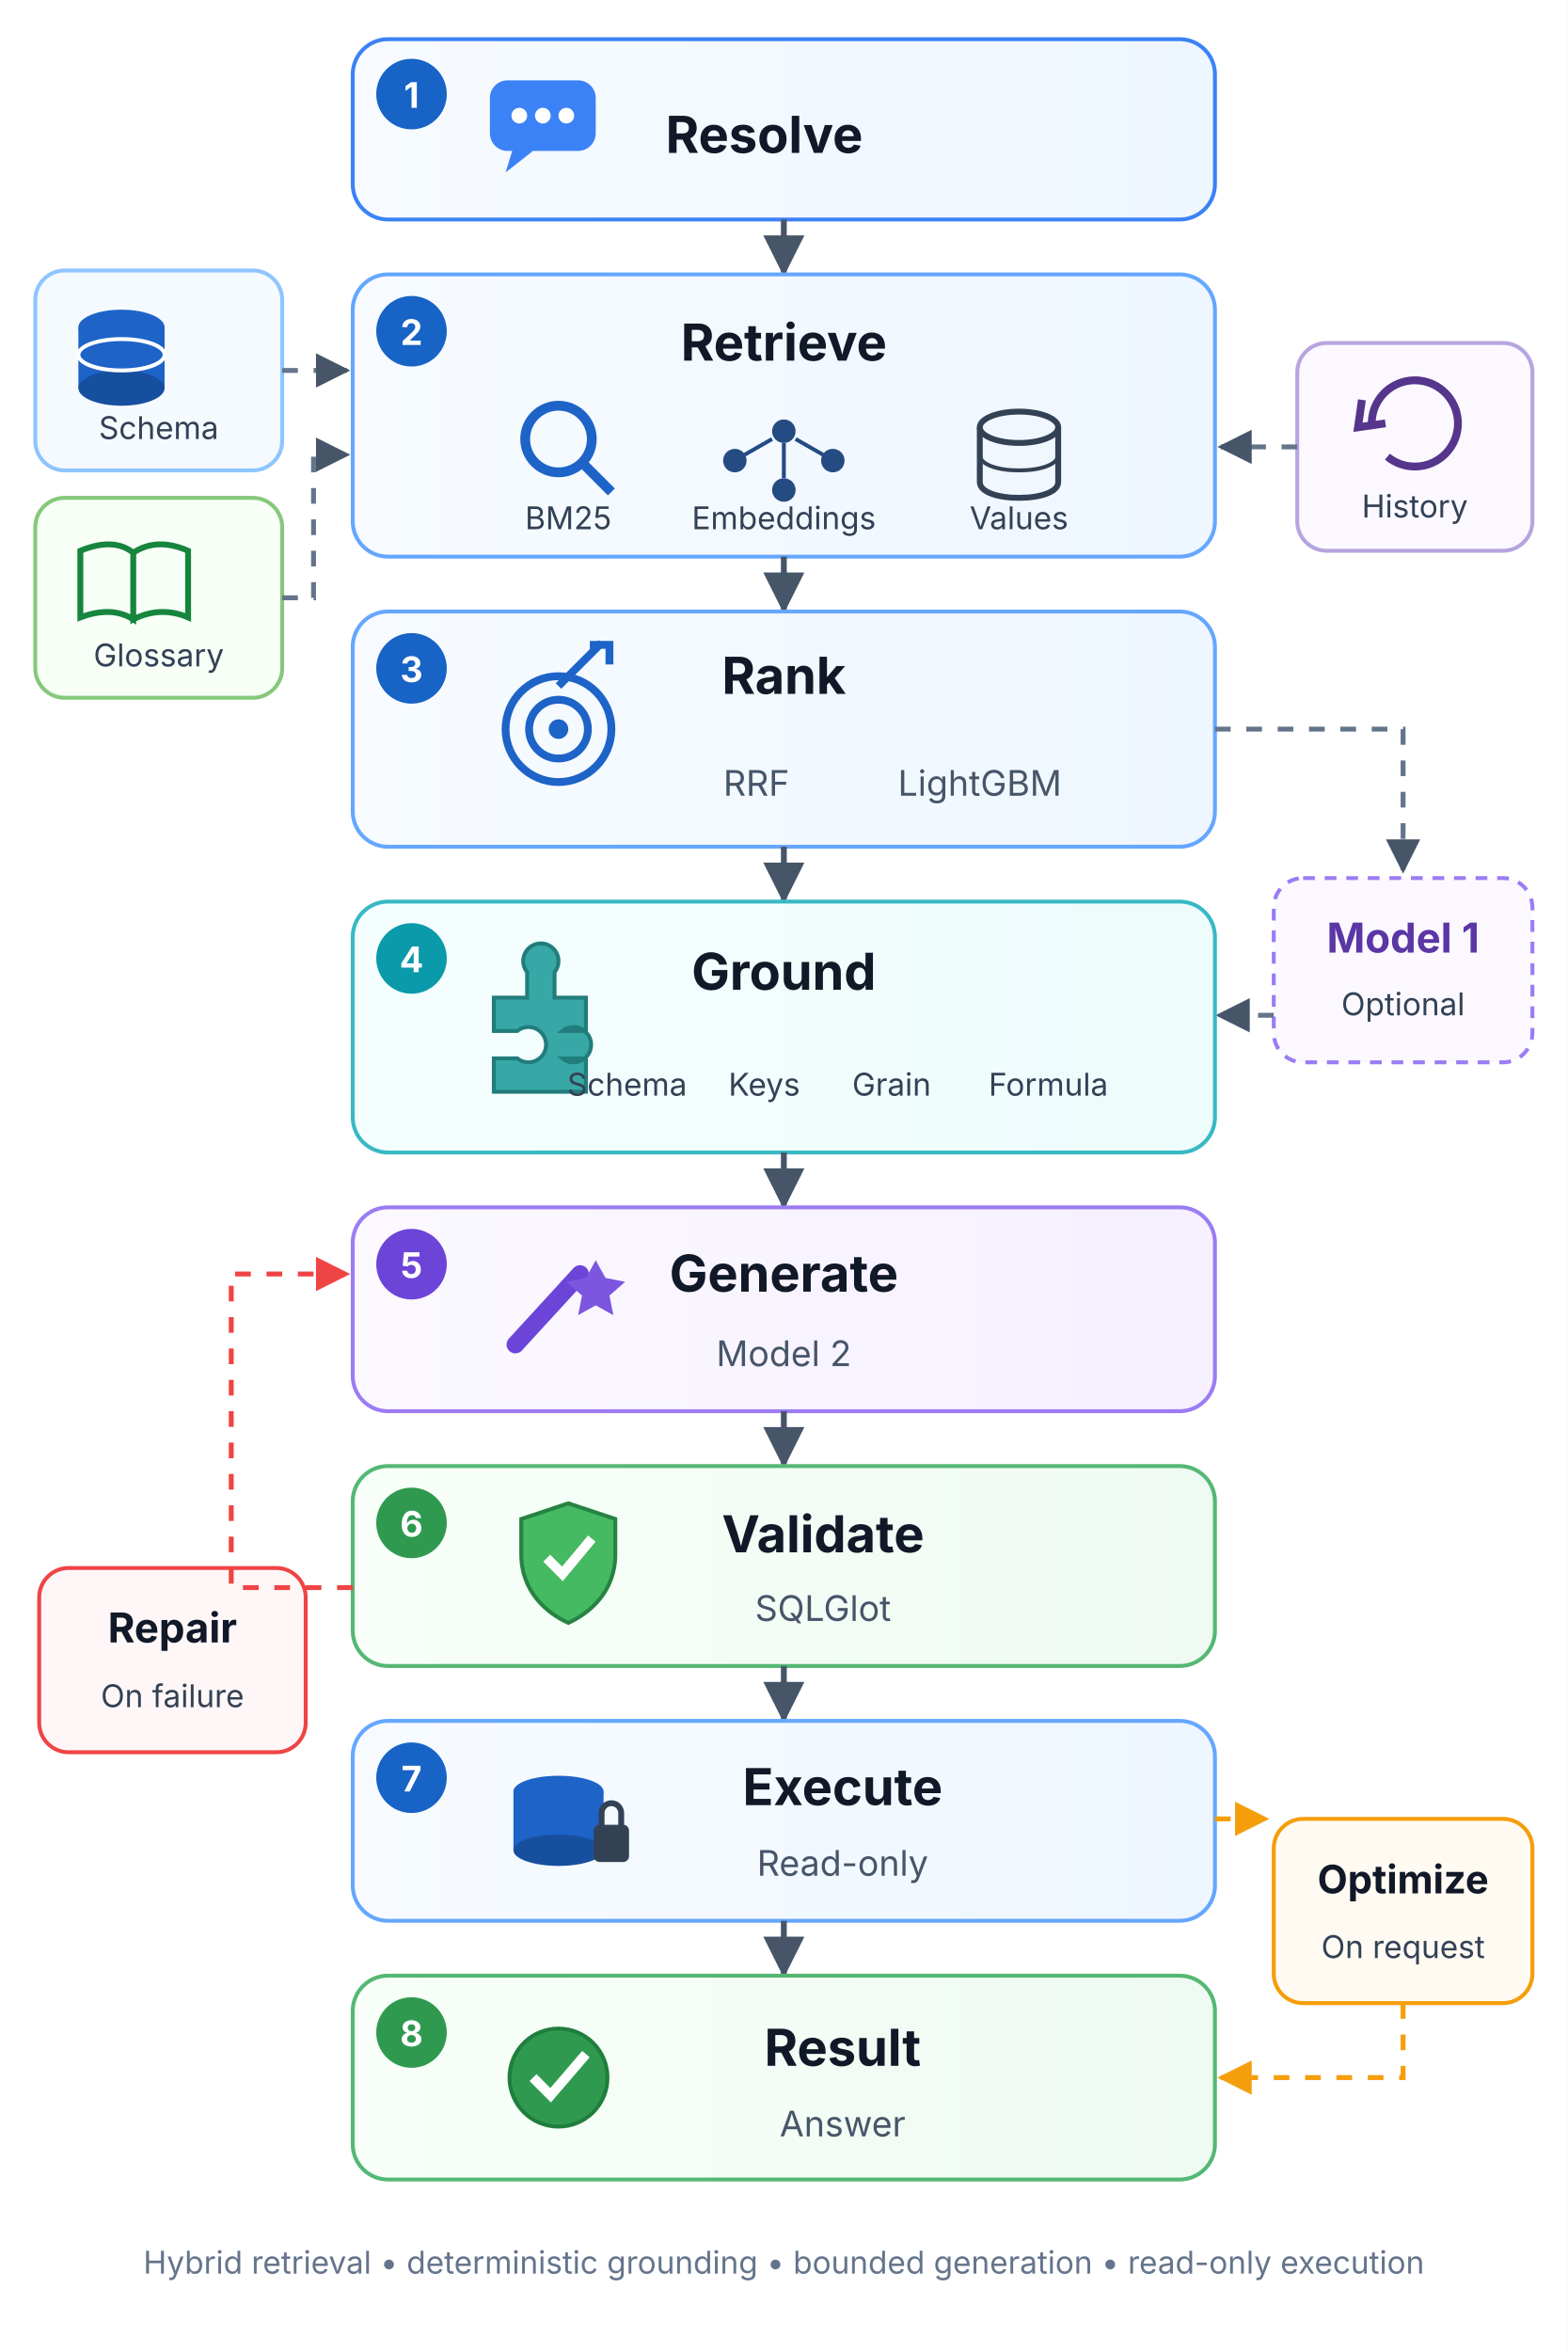
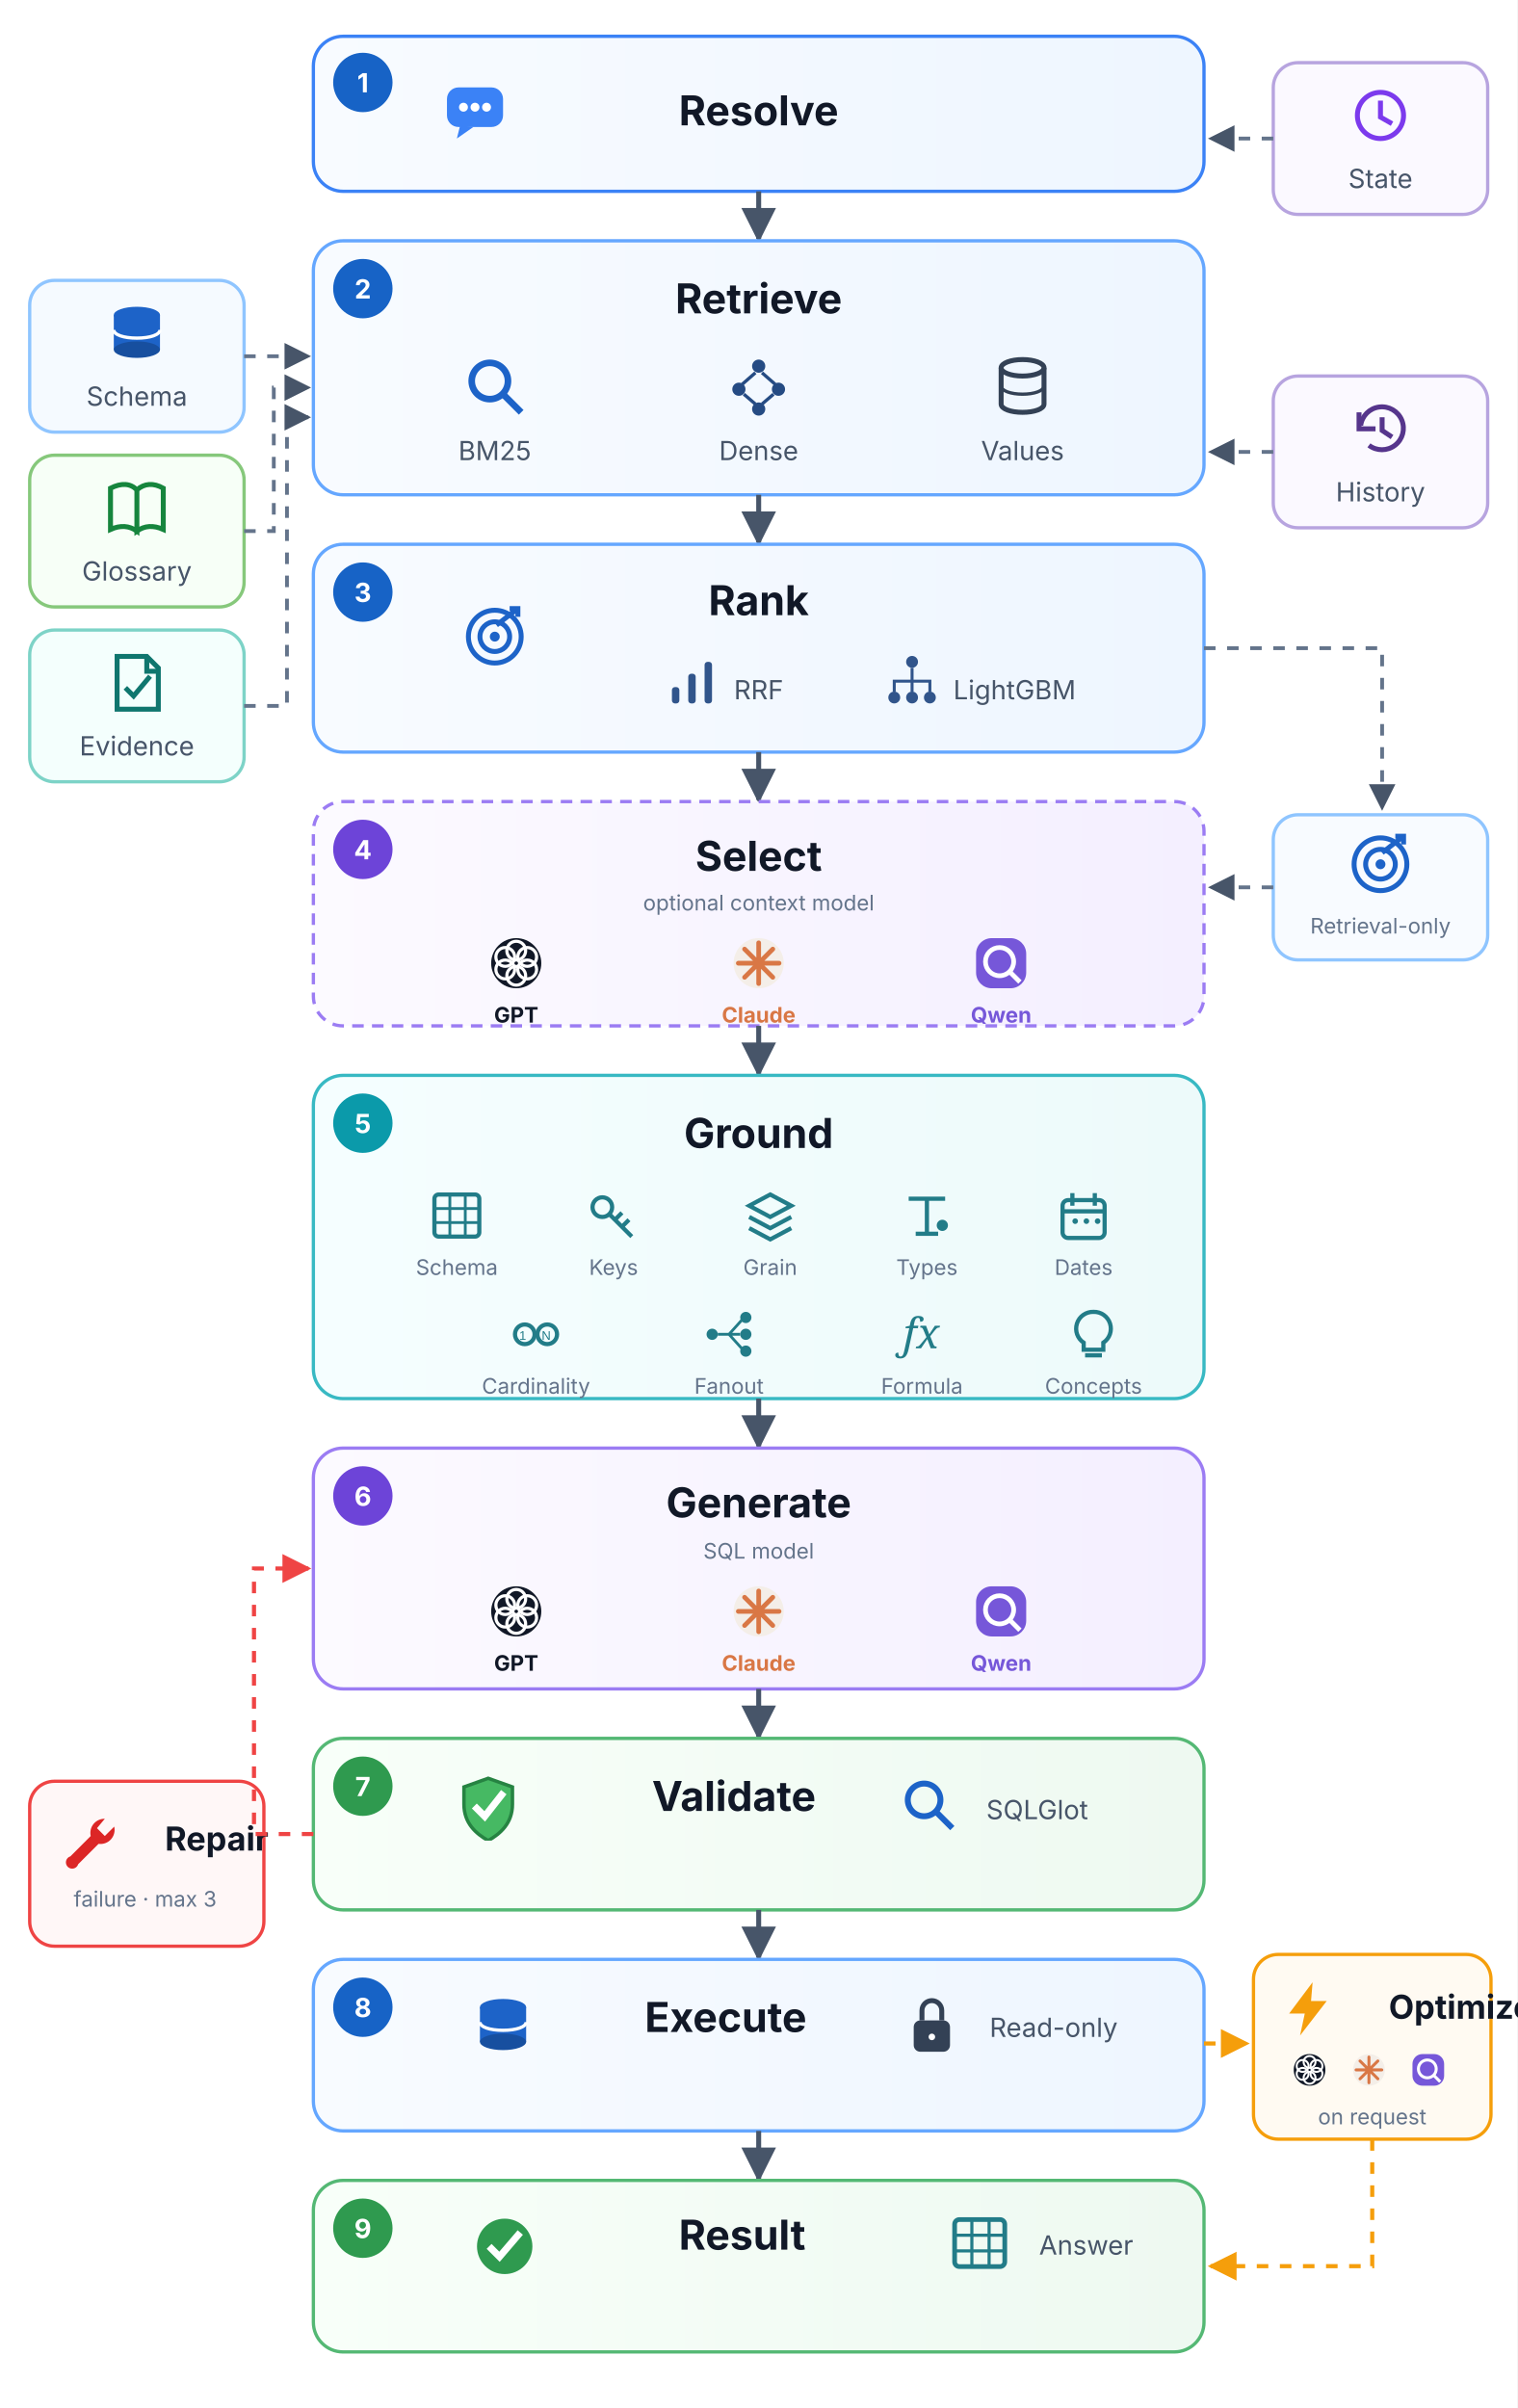
- <svg xmlns="http://www.w3.org/2000/svg" width="800" height="1200" viewBox="0 0 800 1200">
+ <svg xmlns="http://www.w3.org/2000/svg" width="920" height="1460" viewBox="0 0 920 1460">
  <defs>
    <style>
-       .title{font:700 26px Inter,Arial,sans-serif;fill:#111827}.sub{font:18px Inter,Arial,sans-serif;fill:#475569}.small{font:16px Inter,Arial,sans-serif;fill:#334155}.n{font:700 18px Inter,Arial,sans-serif;fill:#fff}.arrow{stroke:#475569;stroke-width:3;fill:none;marker-end:url(#m)}.dash{stroke:#64748b;stroke-width:2.5;fill:none;stroke-dasharray:8 8;marker-end:url(#m)}.repair{stroke:#ef4444;stroke-width:2.5;fill:none;stroke-dasharray:8 8;marker-end:url(#mr)}.opt{stroke:#f59e0b;stroke-width:2.5;fill:none;stroke-dasharray:8 8;marker-end:url(#mo)}
-     </style>
-     <marker id="m" viewBox="0 0 10 10" refX="9" refY="5" markerWidth="7" markerHeight="7" orient="auto-start-reverse">
-       <path d="M 0 0 L 10 5 L 0 10 z" fill="#475569" />
+ .t{font:700 25px Inter,Arial,sans-serif;fill:#111827}.s{font:16px Inter,Arial,sans-serif;fill:#475569}.xs{font:13px Inter,Arial,sans-serif;fill:#64748b}.n{font:700 16px Inter,Arial,sans-serif;fill:#fff}.brand{font:700 13px Inter,Arial,sans-serif}.a{stroke:#475569;stroke-width:3;fill:none;marker-end:url(#m)}.d{stroke:#64748b;stroke-width:2.3;fill:none;stroke-dasharray:7 7;marker-end:url(#m)}.r{stroke:#ef4444;stroke-width:2.5;fill:none;stroke-dasharray:7 7;marker-end:url(#mr)}.o{stroke:#f59e0b;stroke-width:2.5;fill:none;stroke-dasharray:7 7;marker-end:url(#mo)}
+ </style>
+     <marker id="m" viewBox="0 0 10 10" refX="9" refY="5" markerWidth="7" markerHeight="7" orient="auto">
+       <path d="M0 0L10 5L0 10Z" fill="#475569" />
    </marker>
-     <marker id="mr" viewBox="0 0 10 10" refX="9" refY="5" markerWidth="7" markerHeight="7" orient="auto-start-reverse">
-       <path d="M 0 0 L 10 5 L 0 10 z" fill="#ef4444" />
+     <marker id="mr" viewBox="0 0 10 10" refX="9" refY="5" markerWidth="7" markerHeight="7" orient="auto">
+       <path d="M0 0L10 5L0 10Z" fill="#ef4444" />
    </marker>
-     <marker id="mo" viewBox="0 0 10 10" refX="9" refY="5" markerWidth="7" markerHeight="7" orient="auto-start-reverse">
-       <path d="M 0 0 L 10 5 L 0 10 z" fill="#f59e0b" />
+     <marker id="mo" viewBox="0 0 10 10" refX="9" refY="5" markerWidth="7" markerHeight="7" orient="auto">
+       <path d="M0 0L10 5L0 10Z" fill="#f59e0b" />
    </marker>
-     <linearGradient id="blue" x1="0" x2="1">
-       <stop stop-color="#f7fbff" />
+     <linearGradient id="b" x1="0" x2="1">
+       <stop stop-color="#f8fbff" />
      <stop offset="1" stop-color="#eef6ff" />
    </linearGradient>
-     <linearGradient id="cyan" x1="0" x2="1">
+     <linearGradient id="c" x1="0" x2="1">
      <stop stop-color="#f5feff" />
-       <stop offset="1" stop-color="#eefcfc" />
+       <stop offset="1" stop-color="#edfafa" />
    </linearGradient>
-     <linearGradient id="purple" x1="0" x2="1">
-       <stop stop-color="#fbf9ff" />
-       <stop offset="1" stop-color="#f6f0ff" />
+     <linearGradient id="p" x1="0" x2="1">
+       <stop stop-color="#fcfaff" />
+       <stop offset="1" stop-color="#f4efff" />
    </linearGradient>
-     <linearGradient id="green" x1="0" x2="1">
-       <stop stop-color="#f7fff8" />
-       <stop offset="1" stop-color="#effaf2" />
+     <linearGradient id="g" x1="0" x2="1">
+       <stop stop-color="#f8fff9" />
+       <stop offset="1" stop-color="#eef9f1" />
    </linearGradient>
+     <symbol id="chat" viewBox="0 0 40 40">
+       <rect x="3" y="6" width="34" height="24" rx="7" fill="#3b82f6" />
+       <path d="M11 29l-2 8 10-7" fill="#3b82f6" />
+       <circle cx="13" cy="18" r="2.7" fill="#fff" />
+       <circle cx="20" cy="18" r="2.7" fill="#fff" />
+       <circle cx="27" cy="18" r="2.7" fill="#fff" />
+     </symbol>
+     <symbol id="db" viewBox="0 0 40 40">
+       <ellipse cx="20" cy="9" rx="14" ry="5" fill="#1d63c8" />
+       <rect x="6" y="9" width="28" height="21" fill="#1d63c8" />
+       <ellipse cx="20" cy="30" rx="14" ry="5" fill="#174f9f" />
+       <path d="M6 18c0 3 6 5 14 5s14-2 14-5" fill="none" stroke="#fff" stroke-width="2" />
+     </symbol>
+     <symbol id="book" viewBox="0 0 40 40">
+       <path d="M4 8q10-5 16 1v25q-7-5-16-1zM20 9q7-6 16-1v25q-9-4-16 1z" fill="none" stroke="#16853d" stroke-width="3" />
+     </symbol>
+     <symbol id="hist" viewBox="0 0 40 40">
+       <path d="M8 18a13 13 0 1 1 5 12" fill="none" stroke="#56358c" stroke-width="3" />
+       <path d="M7 10v10h10" fill="none" stroke="#56358c" stroke-width="3" />
+       <path d="M21 13v8l6 4" fill="none" stroke="#56358c" stroke-width="3" />
+     </symbol>
+     <symbol id="evidence" viewBox="0 0 40 40">
+       <path d="M8 4h18l7 7v25H8z" fill="none" stroke="#0f766e" stroke-width="3" />
+       <path d="M26 4v9h7" fill="none" stroke="#0f766e" stroke-width="3" />
+       <path d="M13 23l5 5 10-12" fill="none" stroke="#0f766e" stroke-width="3" />
+     </symbol>
+     <symbol id="state" viewBox="0 0 40 40">
+       <circle cx="20" cy="20" r="14" fill="none" stroke="#7c3aed" stroke-width="3" />
+       <path d="M20 11v10l7 4" fill="none" stroke="#7c3aed" stroke-width="3" />
+     </symbol>
+     <symbol id="search" viewBox="0 0 40 40">
+       <circle cx="17" cy="17" r="11" fill="none" stroke="#1d63c8" stroke-width="4" />
+       <line x1="25" y1="25" x2="36" y2="36" stroke="#1d63c8" stroke-width="4" />
+     </symbol>
+     <symbol id="embed" viewBox="0 0 40 40">
+       <circle cx="20" cy="8" r="4" fill="#254b83" />
+       <circle cx="8" cy="22" r="4" fill="#254b83" />
+       <circle cx="32" cy="22" r="4" fill="#254b83" />
+       <circle cx="20" cy="34" r="4" fill="#254b83" />
+       <path d="M18 12L10 19M22 12l8 7M11 25l7 6M29 25l-7 6" stroke="#254b83" stroke-width="2" />
+     </symbol>
+     <symbol id="values" viewBox="0 0 40 40">
+       <ellipse cx="20" cy="9" rx="13" ry="5" fill="none" stroke="#334155" stroke-width="3" />
+       <path d="M7 9v22c0 3 6 5 13 5s13-2 13-5V9" fill="none" stroke="#334155" stroke-width="3" />
+       <path d="M7 20c0 3 6 5 13 5s13-2 13-5" fill="none" stroke="#334155" stroke-width="2" />
+     </symbol>
+     <symbol id="target" viewBox="0 0 40 40">
+       <circle cx="20" cy="20" r="16" fill="none" stroke="#1d63c8" stroke-width="3" />
+       <circle cx="20" cy="20" r="9" fill="none" stroke="#1d63c8" stroke-width="3" />
+       <circle cx="20" cy="20" r="3" fill="#1d63c8" />
+       <path d="M21 13L34 3M29 3h5v5" stroke="#1d63c8" stroke-width="3" fill="none" />
+     </symbol>
+     <symbol id="bars" viewBox="0 0 40 40">
+       <rect x="6" y="24" width="5" height="11" rx="2" fill="#31558b" />
+       <rect x="17" y="15" width="5" height="20" rx="2" fill="#31558b" />
+       <rect x="28" y="7" width="5" height="28" rx="2" fill="#31558b" />
+     </symbol>
+     <symbol id="tree" viewBox="0 0 40 40">
+       <circle cx="20" cy="7" r="4" fill="#31558b" />
+       <circle cx="8" cy="31" r="4" fill="#31558b" />
+       <circle cx="20" cy="31" r="4" fill="#31558b" />
+       <circle cx="32" cy="31" r="4" fill="#31558b" />
+       <path d="M20 11v9M8 27v-7h24v7M20 20v7" stroke="#31558b" stroke-width="2" fill="none" />
+     </symbol>
+     <symbol id="table" viewBox="0 0 40 40">
+       <rect x="4" y="5" width="32" height="30" rx="3" fill="none" stroke="#227c88" stroke-width="3" />
+       <path d="M4 15h32M4 25h32M15 5v30M26 5v30" stroke="#227c88" stroke-width="2" />
+     </symbol>
+     <symbol id="key" viewBox="0 0 40 40">
+       <circle cx="12" cy="14" r="7" fill="none" stroke="#227c88" stroke-width="3" />
+       <path d="M17 19l16 16M26 28l5-5M21 23l5-5" stroke="#227c88" stroke-width="3" />
+     </symbol>
+     <symbol id="grain" viewBox="0 0 40 40">
+       <path d="M20 5L35 13 20 21 5 13zM5 21l15 8 15-8M5 29l15 8 15-8" fill="none" stroke="#227c88" stroke-width="3" />
+     </symbol>
+     <symbol id="type" viewBox="0 0 40 40">
+       <path d="M7 8h26M20 8v25M12 33h16" stroke="#227c88" stroke-width="3" fill="none" />
+       <circle cx="31" cy="27" r="4" fill="#227c88" />
+     </symbol>
+     <symbol id="date" viewBox="0 0 40 40">
+       <rect x="5" y="9" width="30" height="27" rx="4" fill="none" stroke="#227c88" stroke-width="3" />
+       <path d="M5 17h30M12 4v9M28 4v9" stroke="#227c88" stroke-width="3" />
+       <circle cx="14" cy="24" r="2" fill="#227c88" />
+       <circle cx="22" cy="24" r="2" fill="#227c88" />
+       <circle cx="30" cy="24" r="2" fill="#227c88" />
+     </symbol>
+     <symbol id="formula" viewBox="0 0 40 40">
+       <text x="4" y="30" font-family="Georgia,serif" font-size="30" font-style="italic" fill="#227c88">ƒx</text>
+     </symbol>
+     <symbol id="card" viewBox="0 0 40 40">
+       <circle cx="12" cy="20" r="7" fill="none" stroke="#227c88" stroke-width="3" />
+       <circle cx="28" cy="20" r="7" fill="none" stroke="#227c88" stroke-width="3" />
+       <path d="M19 20h2" stroke="#227c88" stroke-width="3" />
+       <text x="8" y="24" font-family="Arial" font-size="9" fill="#227c88">1</text>
+       <text x="24" y="24" font-family="Arial" font-size="9" fill="#227c88">N</text>
+     </symbol>
+     <symbol id="fanout" viewBox="0 0 40 40">
+       <circle cx="8" cy="20" r="4" fill="#227c88" />
+       <circle cx="32" cy="8" r="4" fill="#227c88" />
+       <circle cx="32" cy="20" r="4" fill="#227c88" />
+       <circle cx="32" cy="32" r="4" fill="#227c88" />
+       <path d="M12 20h8M20 20l9-10M20 20h8M20 20l9 10" stroke="#227c88" stroke-width="2" />
+     </symbol>
+     <symbol id="concept" viewBox="0 0 40 40">
+       <path d="M20 4a12 12 0 0 0-7 22v5h14v-5a12 12 0 0 0-7-22z" fill="none" stroke="#227c88" stroke-width="3" />
+       <path d="M14 35h12" stroke="#227c88" stroke-width="3" />
+     </symbol>
+     <symbol id="gpt" viewBox="0 0 40 40">
+       <circle cx="20" cy="20" r="16" fill="#111827" />
+       <g fill="none" stroke="#fff" stroke-width="2">
+         <circle cx="20" cy="12" r="6" />
+         <circle cx="27" cy="16" r="6" />
+         <circle cx="27" cy="24" r="6" />
+         <circle cx="20" cy="28" r="6" />
+         <circle cx="13" cy="24" r="6" />
+         <circle cx="13" cy="16" r="6" />
+       </g>
+     </symbol>
+     <symbol id="claude" viewBox="0 0 40 40">
+       <circle cx="20" cy="20" r="16" fill="#f4eee8" />
+       <g stroke="#d97745" stroke-width="3" stroke-linecap="round">
+         <path d="M20 7v26M7 20h26M11 11l18 18M29 11L11 29" />
+       </g>
+     </symbol>
+     <symbol id="qwen" viewBox="0 0 40 40">
+       <rect x="4" y="4" width="32" height="32" rx="10" fill="#7657d9" />
+       <circle cx="19" cy="19" r="9" fill="none" stroke="#fff" stroke-width="3" />
+       <path d="M25 25l7 7" stroke="#fff" stroke-width="3" />
+     </symbol>
+     <symbol id="shield" viewBox="0 0 40 40">
+       <path d="M20 4l14 5v10c0 11-7 17-14 21C13 36 6 30 6 19V9z" fill="#46b963" stroke="#268342" stroke-width="2" />
+       <path d="M12 20l6 6 11-14" stroke="#fff" stroke-width="4" fill="none" />
+     </symbol>
+     <symbol id="lock" viewBox="0 0 40 40">
+       <rect x="9" y="17" width="22" height="19" rx="4" fill="#334155" />
+       <path d="M14 17v-6a6 6 0 0 1 12 0v6" fill="none" stroke="#334155" stroke-width="3" />
+       <circle cx="20" cy="27" r="2" fill="#fff" />
+     </symbol>
+     <symbol id="repair" viewBox="0 0 40 40">
+       <path d="M29 5a9 9 0 0 0-9 11L7 29a4 4 0 1 0 5 5l13-13A9 9 0 0 0 35 10l-6 6-5-5z" fill="#dc2626" />
+     </symbol>
+     <symbol id="bolt" viewBox="0 0 40 40">
+       <path d="M23 3L8 23h10l-3 14 17-22H22z" fill="#f59e0b" />
+     </symbol>
+     <symbol id="result" viewBox="0 0 40 40">
+       <circle cx="20" cy="20" r="16" fill="#2f9a4f" />
+       <path d="M11 20l6 6 12-14" fill="none" stroke="#fff" stroke-width="4" />
+     </symbol>
  </defs>
-   <rect width="800" height="1200" fill="#ffffff" />
-   <rect x="18" y="138" width="126" height="102" rx="15" fill="#f5faff" stroke="#8fc5ff" stroke-width="2" />
-   <ellipse cx="62" cy="167" rx="22" ry="9" fill="#1d63c8" />
-   <rect x="40" y="167" width="44" height="31" fill="#1d63c8" />
-   <ellipse cx="62" cy="198" rx="22" ry="9" fill="#174f9f" />
-   <ellipse cx="62" cy="181" rx="22" ry="8" fill="none" stroke="#fff" stroke-width="2" />
-   <text x="81" y="224" text-anchor="middle" class="small">Schema</text>
-   <rect x="18" y="254" width="126" height="102" rx="15" fill="#f7fff7" stroke="#86c87b" stroke-width="2" />
-   <path d="M41 281 Q58 274 68 282 V316 Q57 309 41 315Z M68 282 Q80 274 96 281 V315 Q82 309 68 316Z" fill="none" stroke="#16853d" stroke-width="3" />
-   <text x="81" y="340" text-anchor="middle" class="small">Glossary</text>
-   <rect x="662" y="175" width="120" height="106" rx="15" fill="#fbf9ff" stroke="#b7a4df" stroke-width="2" />
-   <path d="M700 216 a22 22 0 1 1 8 17" fill="none" stroke="#56358c" stroke-width="4" />
-   <path d="M695 204 l-2 14 14-2" fill="none" stroke="#56358c" stroke-width="4" />
-   <text x="722" y="264" text-anchor="middle" class="small">History</text>
-   <g>
-     <rect x="180" y="20" width="440" height="92" rx="18" fill="url(#blue)" stroke="#3b82f6" stroke-width="2" />
-     <circle cx="210" cy="48" r="18" fill="#1763c6" />
-     <text x="210" y="55" text-anchor="middle" class="n">1</text>
-     <rect x="250" y="41" width="54" height="36" rx="9" fill="#3b82f6" />
-     <path d="M262 75 l-4 13 14-11" fill="#3b82f6" />
-     <circle cx="265" cy="59" r="4" fill="#fff" />
-     <circle cx="277" cy="59" r="4" fill="#fff" />
-     <circle cx="289" cy="59" r="4" fill="#fff" />
-     <text x="390" y="78" text-anchor="middle" class="title">Resolve</text>
-   </g>
-   <path d="M400 112 V139" class="arrow" />
-   <g>
-     <rect x="180" y="140" width="440" height="144" rx="18" fill="url(#blue)" stroke="#65a7ff" stroke-width="2" />
-     <circle cx="210" cy="169" r="18" fill="#1763c6" />
-     <text x="210" y="176" text-anchor="middle" class="n">2</text>
-     <text x="400" y="184" text-anchor="middle" class="title">Retrieve</text>
-     <circle cx="285" cy="224" r="17" fill="none" stroke="#1d63c8" stroke-width="5" />
-     <line x1="298" y1="237" x2="312" y2="251" stroke="#1d63c8" stroke-width="5" />
-     <text x="290" y="270" text-anchor="middle" class="small">BM25</text>
-     <circle cx="400" cy="220" r="6" fill="#254b83" />
-     <circle cx="375" cy="235" r="6" fill="#254b83" />
-     <circle cx="425" cy="235" r="6" fill="#254b83" />
-     <circle cx="400" cy="250" r="6" fill="#254b83" />
-     <line x1="400" y1="226" x2="400" y2="244" stroke="#254b83" stroke-width="2" />
-     <line x1="394" y1="224" x2="380" y2="232" stroke="#254b83" stroke-width="2" />
-     <line x1="406" y1="224" x2="420" y2="232" stroke="#254b83" stroke-width="2" />
-     <text x="400" y="270" text-anchor="middle" class="small">Embeddings</text>
-     <ellipse cx="520" cy="218" rx="20" ry="8" fill="none" stroke="#334155" stroke-width="3" />
-     <path d="M500 218 v28 c0 5 9 8 20 8s20-3 20-8v-28" fill="none" stroke="#334155" stroke-width="3" />
-     <path d="M500 232 c0 5 9 8 20 8s20-3 20-8" fill="none" stroke="#334155" stroke-width="2" />
-     <text x="520" y="270" text-anchor="middle" class="small">Values</text>
-   </g>
-   <path d="M144 189 H177" class="dash" />
-   <path d="M144 305 H160 V232 H177" class="dash" />
-   <path d="M662 228 H623" class="dash" />
-   <path d="M400 284 V311" class="arrow" />
-   <g>
-     <rect x="180" y="312" width="440" height="120" rx="18" fill="url(#blue)" stroke="#65a7ff" stroke-width="2" />
-     <circle cx="210" cy="341" r="18" fill="#1763c6" />
-     <text x="210" y="348" text-anchor="middle" class="n">3</text>
-     <circle cx="285" cy="372" r="27" fill="none" stroke="#1d63c8" stroke-width="4" />
-     <circle cx="285" cy="372" r="15" fill="none" stroke="#1d63c8" stroke-width="4" />
-     <circle cx="285" cy="372" r="5" fill="#1d63c8" />
-     <path d="M285 350 l22-22 m-6 1 h10 v10" stroke="#1d63c8" stroke-width="4" fill="none" />
-     <text x="400" y="354" text-anchor="middle" class="title">Rank</text>
-     <text x="386" y="406" text-anchor="middle" class="sub">RRF</text>
-     <text x="500" y="406" text-anchor="middle" class="sub">LightGBM</text>
-   </g>
-   <path d="M400 432 V459" class="arrow" />
-   <rect x="650" y="448" width="132" height="94" rx="15" fill="#fbf9ff" stroke="#9b7cf3" stroke-width="2" stroke-dasharray="6 5" />
-   <text x="716" y="486" text-anchor="middle" class="title" style="font-size:21px;fill:#5b36a5">Model 1</text>
-   <text x="716" y="518" text-anchor="middle" class="small">Optional</text>
-   <path d="M620 372 H716 V444" class="dash" />
-   <path d="M650 518 H622" class="dash" />
-   <g>
-     <rect x="180" y="460" width="440" height="128" rx="18" fill="url(#cyan)" stroke="#38b9c3" stroke-width="2" />
-     <circle cx="210" cy="489" r="18" fill="#0b9aaa" />
-     <text x="210" y="496" text-anchor="middle" class="n">4</text>
-     <path d="M252 509 h17 v-13 a9 9 0 1 1 14 0 v13 h16 v17 h-12 a9 9 0 1 1 0 14 h12 v17 h-47 v-17 h12 a9 9 0 1 0 0-14 h-12z" fill="#37a8a6" stroke="#217d7c" stroke-width="2" />
-     <text x="400" y="505" text-anchor="middle" class="title">Ground</text>
-     <text x="320" y="559" text-anchor="middle" class="small">Schema</text>
-     <text x="390" y="559" text-anchor="middle" class="small">Keys</text>
-     <text x="455" y="559" text-anchor="middle" class="small">Grain</text>
-     <text x="535" y="559" text-anchor="middle" class="small">Formula</text>
-   </g>
-   <path d="M400 588 V615" class="arrow" />
-   <g>
-     <rect x="180" y="616" width="440" height="104" rx="18" fill="url(#purple)" stroke="#9b7cf3" stroke-width="2" />
-     <circle cx="210" cy="645" r="18" fill="#6d44d8" />
-     <text x="210" y="652" text-anchor="middle" class="n">5</text>
-     <line x1="263" y1="686" x2="296" y2="650" stroke="#6d44d8" stroke-width="9" stroke-linecap="round" />
-     <path d="M304 643 l5 9 10 2-8 7 2 10-9-5-9 5 2-10-8-7 10-2z" fill="#7c56df" />
-     <text x="400" y="659" text-anchor="middle" class="title">Generate</text>
-     <text x="400" y="697" text-anchor="middle" class="sub">Model 2</text>
-   </g>
-   <path d="M400 720 V747" class="arrow" />
-   <g>
-     <rect x="180" y="748" width="440" height="102" rx="18" fill="url(#green)" stroke="#54b874" stroke-width="2" />
-     <circle cx="210" cy="777" r="18" fill="#2f9a4f" />
-     <text x="210" y="784" text-anchor="middle" class="n">6</text>
-     <path d="M266 775 l24-8 24 8 v18 c0 19-13 30-24 35-11-5-24-16-24-35z" fill="#46b963" stroke="#268342" stroke-width="2" />
-     <path d="M279 795 l8 8 15-18" fill="none" stroke="#fff" stroke-width="5" />
-     <text x="420" y="792" text-anchor="middle" class="title">Validate</text>
-     <text x="420" y="827" text-anchor="middle" class="sub">SQLGlot</text>
-   </g>
-   <path d="M400 850 V877" class="arrow" />
-   <g>
-     <rect x="180" y="878" width="440" height="102" rx="18" fill="url(#blue)" stroke="#65a7ff" stroke-width="2" />
-     <circle cx="210" cy="907" r="18" fill="#1763c6" />
-     <text x="210" y="914" text-anchor="middle" class="n">7</text>
-     <ellipse cx="285" cy="914" rx="23" ry="8" fill="#1d63c8" />
-     <rect x="262" y="914" width="46" height="30" fill="#1d63c8" />
-     <ellipse cx="285" cy="944" rx="23" ry="8" fill="#174f9f" />
-     <rect x="303" y="931" width="18" height="19" rx="3" fill="#334155" />
-     <path d="M307 932 v-7 a5 5 0 0 1 10 0 v7" fill="none" stroke="#334155" stroke-width="3" />
-     <text x="430" y="921" text-anchor="middle" class="title">Execute</text>
-     <text x="430" y="957" text-anchor="middle" class="sub">Read-only</text>
-   </g>
-   <path d="M400 980 V1007" class="arrow" />
-   <g>
-     <rect x="180" y="1008" width="440" height="104" rx="18" fill="url(#green)" stroke="#54b874" stroke-width="2" />
-     <circle cx="210" cy="1037" r="18" fill="#2f9a4f" />
-     <text x="210" y="1044" text-anchor="middle" class="n">8</text>
-     <circle cx="285" cy="1060" r="25" fill="#2f9a4f" stroke="#1f7e3d" stroke-width="2" />
-     <path d="M272 1060 l9 9 18-21" fill="none" stroke="#fff" stroke-width="5" />
-     <text x="430" y="1054" text-anchor="middle" class="title">Result</text>
-     <text x="430" y="1090" text-anchor="middle" class="sub">Answer</text>
-   </g>
-   <rect x="20" y="800" width="136" height="94" rx="15" fill="#fff7f7" stroke="#ef4444" stroke-width="2" />
-   <text x="88" y="838" text-anchor="middle" class="title" style="font-size:21px">Repair</text>
-   <text x="88" y="871" text-anchor="middle" class="small">On failure</text>
-   <path d="M180 810 H118 V650 H177" class="repair" />
-   <rect x="650" y="928" width="132" height="94" rx="15" fill="#fffaf2" stroke="#f59e0b" stroke-width="2" />
-   <text x="716" y="966" text-anchor="middle" class="title" style="font-size:20px">Optimize</text>
-   <text x="716" y="999" text-anchor="middle" class="small">On request</text>
-   <path d="M620 928 H646" class="opt" />
-   <path d="M716 1022 V1060 H623" class="opt" />
-   <text x="400" y="1160" text-anchor="middle" class="small" style="fill:#64748b">Hybrid retrieval • deterministic grounding • bounded generation • read-only execution</text>
+   <rect width="920" height="1460" fill="#fff" />
+   <g transform="translate(18 170)">
+     <rect width="130" height="92" rx="15" fill="#f5faff" stroke="#8fc5ff" stroke-width="2" />
+     <use href="#db" x="45" y="12" width="40" height="40" />
+     <text x="65" y="76" text-anchor="middle" class="s">Schema</text>
+   </g>
+   <g transform="translate(18 276)">
+     <rect width="130" height="92" rx="15" fill="#f7fff7" stroke="#86c87b" stroke-width="2" />
+     <use href="#book" x="45" y="12" width="40" height="40" />
+     <text x="65" y="76" text-anchor="middle" class="s">Glossary</text>
+   </g>
+   <g transform="translate(18 382)">
+     <rect width="130" height="92" rx="15" fill="#f4fffd" stroke="#7dd3c7" stroke-width="2" />
+     <use href="#evidence" x="45" y="12" width="40" height="40" />
+     <text x="65" y="76" text-anchor="middle" class="s">Evidence</text>
+   </g>
+   <g transform="translate(772 38)">
+     <rect width="130" height="92" rx="15" fill="#fbf9ff" stroke="#b7a4df" stroke-width="2" />
+     <use href="#state" x="45" y="12" width="40" height="40" />
+     <text x="65" y="76" text-anchor="middle" class="s">State</text>
+   </g>
+   <g transform="translate(772 228)">
+     <rect width="130" height="92" rx="15" fill="#fbf9ff" stroke="#b7a4df" stroke-width="2" />
+     <use href="#hist" x="45" y="12" width="40" height="40" />
+     <text x="65" y="76" text-anchor="middle" class="s">History</text>
+   </g>
+   <g>
+     <rect x="190" y="22" width="540" height="94" rx="18" fill="url(#b)" stroke="#3b82f6" stroke-width="2" />
+     <circle cx="220" cy="50" r="18" fill="#1763c6" />
+     <text x="220" y="56" text-anchor="middle" class="n">1</text>
+     <use href="#chat" x="268" y="47" width="40" height="40" />
+     <text x="460" y="76" text-anchor="middle" class="t">Resolve</text>
+   </g>
+   <path d="M772 84H734" class="d" />
+   <path d="M460 116V145" class="a" />
+   <g>
+     <rect x="190" y="146" width="540" height="154" rx="18" fill="url(#b)" stroke="#65a7ff" stroke-width="2" />
+     <circle cx="220" cy="175" r="18" fill="#1763c6" />
+     <text x="220" y="181" text-anchor="middle" class="n">2</text>
+     <text x="460" y="190" text-anchor="middle" class="t">Retrieve</text>
+     <use href="#search" x="280" y="214" width="40" height="40" />
+     <text x="300" y="279" text-anchor="middle" class="s">BM25</text>
+     <use href="#embed" x="440" y="214" width="40" height="40" />
+     <text x="460" y="279" text-anchor="middle" class="s">Dense</text>
+     <use href="#values" x="600" y="214" width="40" height="40" />
+     <text x="620" y="279" text-anchor="middle" class="s">Values</text>
+   </g>
+   <path d="M148 216H187" class="d" />
+   <path d="M148 322H166V235H187" class="d" />
+   <path d="M148 428H174V253H187" class="d" />
+   <path d="M772 274H734" class="d" />
+   <path d="M460 300V329" class="a" />
+   <g>
+     <rect x="190" y="330" width="540" height="126" rx="18" fill="url(#b)" stroke="#65a7ff" stroke-width="2" />
+     <circle cx="220" cy="359" r="18" fill="#1763c6" />
+     <text x="220" y="365" text-anchor="middle" class="n">3</text>
+     <use href="#target" x="280" y="366" width="40" height="40" />
+     <text x="460" y="373" text-anchor="middle" class="t">Rank</text>
+     <use href="#bars" x="402" y="395" width="36" height="36" />
+     <text x="445" y="424" class="s">RRF</text>
+     <use href="#tree" x="535" y="395" width="36" height="36" />
+     <text x="578" y="424" class="s">LightGBM</text>
+   </g>
+   <path d="M460 456V485" class="a" />
+   <g>
+     <rect x="190" y="486" width="540" height="136" rx="18" fill="url(#p)" stroke="#9b7cf3" stroke-width="2" stroke-dasharray="7 5" />
+     <circle cx="220" cy="515" r="18" fill="#6d44d8" />
+     <text x="220" y="521" text-anchor="middle" class="n">4</text>
+     <text x="460" y="528" text-anchor="middle" class="t">Select</text>
+     <text x="460" y="552" text-anchor="middle" class="xs">optional context model</text>
+     <g transform="translate(294 565)">
+       <use href="#gpt" width="38" height="38" />
+       <text x="19" y="55" text-anchor="middle" class="brand" fill="#111827">GPT</text>
+     </g>
+     <g transform="translate(441 565)">
+       <use href="#claude" width="38" height="38" />
+       <text x="19" y="55" text-anchor="middle" class="brand" fill="#d97745">Claude</text>
+     </g>
+     <g transform="translate(588 565)">
+       <use href="#qwen" width="38" height="38" />
+       <text x="19" y="55" text-anchor="middle" class="brand" fill="#7657d9">Qwen</text>
+     </g>
+   </g>
+   <g transform="translate(772 494)">
+     <rect width="130" height="88" rx="15" fill="#f8fbff" stroke="#8fc5ff" stroke-width="2" />
+     <use href="#target" x="45" y="10" width="40" height="40" />
+     <text x="65" y="72" text-anchor="middle" class="xs">Retrieval-only</text>
+   </g>
+   <path d="M730 393H838V490" class="d" />
+   <path d="M772 538H734" class="d" />
+   <path d="M460 622V651" class="a" />
+   <g>
+     <rect x="190" y="652" width="540" height="196" rx="18" fill="url(#c)" stroke="#38b9c3" stroke-width="2" />
+     <circle cx="220" cy="681" r="18" fill="#0b9aaa" />
+     <text x="220" y="687" text-anchor="middle" class="n">5</text>
+     <text x="460" y="696" text-anchor="middle" class="t">Ground</text>
+     <g transform="translate(260 720)">
+       <use href="#table" width="34" height="34" />
+       <text x="17" y="53" text-anchor="middle" class="xs">Schema</text>
+     </g>
+     <g transform="translate(355 720)">
+       <use href="#key" width="34" height="34" />
+       <text x="17" y="53" text-anchor="middle" class="xs">Keys</text>
+     </g>
+     <g transform="translate(450 720)">
+       <use href="#grain" width="34" height="34" />
+       <text x="17" y="53" text-anchor="middle" class="xs">Grain</text>
+     </g>
+     <g transform="translate(545 720)">
+       <use href="#type" width="34" height="34" />
+       <text x="17" y="53" text-anchor="middle" class="xs">Types</text>
+     </g>
+     <g transform="translate(640 720)">
+       <use href="#date" width="34" height="34" />
+       <text x="17" y="53" text-anchor="middle" class="xs">Dates</text>
+     </g>
+     <g transform="translate(308 792)">
+       <use href="#card" width="34" height="34" />
+       <text x="17" y="53" text-anchor="middle" class="xs">Cardinality</text>
+     </g>
+     <g transform="translate(425 792)">
+       <use href="#fanout" width="34" height="34" />
+       <text x="17" y="53" text-anchor="middle" class="xs">Fanout</text>
+     </g>
+     <g transform="translate(542 792)">
+       <use href="#formula" width="34" height="34" />
+       <text x="17" y="53" text-anchor="middle" class="xs">Formula</text>
+     </g>
+     <g transform="translate(646 792)">
+       <use href="#concept" width="34" height="34" />
+       <text x="17" y="53" text-anchor="middle" class="xs">Concepts</text>
+     </g>
+   </g>
+   <path d="M460 848V877" class="a" />
+   <g>
+     <rect x="190" y="878" width="540" height="146" rx="18" fill="url(#p)" stroke="#9b7cf3" stroke-width="2" />
+     <circle cx="220" cy="907" r="18" fill="#6d44d8" />
+     <text x="220" y="913" text-anchor="middle" class="n">6</text>
+     <text x="460" y="920" text-anchor="middle" class="t">Generate</text>
+     <text x="460" y="945" text-anchor="middle" class="xs">SQL model</text>
+     <g transform="translate(294 958)">
+       <use href="#gpt" width="38" height="38" />
+       <text x="19" y="55" text-anchor="middle" class="brand" fill="#111827">GPT</text>
+     </g>
+     <g transform="translate(441 958)">
+       <use href="#claude" width="38" height="38" />
+       <text x="19" y="55" text-anchor="middle" class="brand" fill="#d97745">Claude</text>
+     </g>
+     <g transform="translate(588 958)">
+       <use href="#qwen" width="38" height="38" />
+       <text x="19" y="55" text-anchor="middle" class="brand" fill="#7657d9">Qwen</text>
+     </g>
+   </g>
+   <path d="M460 1024V1053" class="a" />
+   <g>
+     <rect x="190" y="1054" width="540" height="104" rx="18" fill="url(#g)" stroke="#54b874" stroke-width="2" />
+     <circle cx="220" cy="1083" r="18" fill="#2f9a4f" />
+     <text x="220" y="1089" text-anchor="middle" class="n">7</text>
+     <use href="#shield" x="275" y="1074" width="42" height="42" />
+     <text x="445" y="1098" text-anchor="middle" class="t">Validate</text>
+     <use href="#search" x="545" y="1076" width="36" height="36" />
+     <text x="598" y="1103" class="s">SQLGlot</text>
+   </g>
+   <path d="M460 1158V1187" class="a" />
+   <g>
+     <rect x="190" y="1188" width="540" height="104" rx="18" fill="url(#b)" stroke="#65a7ff" stroke-width="2" />
+     <circle cx="220" cy="1217" r="18" fill="#1763c6" />
+     <text x="220" y="1223" text-anchor="middle" class="n">8</text>
+     <use href="#db" x="285" y="1208" width="40" height="40" />
+     <text x="440" y="1232" text-anchor="middle" class="t">Execute</text>
+     <use href="#lock" x="545" y="1208" width="40" height="40" />
+     <text x="600" y="1235" class="s">Read-only</text>
+   </g>
+   <path d="M460 1292V1321" class="a" />
+   <g>
+     <rect x="190" y="1322" width="540" height="104" rx="18" fill="url(#g)" stroke="#54b874" stroke-width="2" />
+     <circle cx="220" cy="1351" r="18" fill="#2f9a4f" />
+     <text x="220" y="1357" text-anchor="middle" class="n">9</text>
+     <use href="#result" x="285" y="1341" width="42" height="42" />
+     <text x="450" y="1364" text-anchor="middle" class="t">Result</text>
+     <use href="#table" x="575" y="1341" width="38" height="38" />
+     <text x="630" y="1367" class="s">Answer</text>
+   </g>
+   <g transform="translate(18 1080)">
+     <rect width="142" height="100" rx="15" fill="#fff7f7" stroke="#ef4444" stroke-width="2" />
+     <use href="#repair" x="18" y="18" width="38" height="38" />
+     <text x="82" y="42" class="t" style="font-size:20px">Repair</text>
+     <text x="70" y="76" text-anchor="middle" class="xs">failure · max 3</text>
+   </g>
+   <path d="M190 1112H154V951H187" class="r" />
+   <g transform="translate(760 1185)">
+     <rect width="144" height="112" rx="15" fill="#fffaf2" stroke="#f59e0b" stroke-width="2" />
+     <use href="#bolt" x="14" y="14" width="38" height="38" />
+     <text x="82" y="39" class="t" style="font-size:20px">Optimize</text>
+     <g transform="translate(22 58)">
+       <use href="#gpt" width="24" height="24" />
+     </g>
+     <g transform="translate(58 58)">
+       <use href="#claude" width="24" height="24" />
+     </g>
+     <g transform="translate(94 58)">
+       <use href="#qwen" width="24" height="24" />
+     </g>
+     <text x="72" y="103" text-anchor="middle" class="xs">on request</text>
+   </g>
+   <path d="M730 1239H756" class="o" />
+   <path d="M832 1297V1374H734" class="o" />
</svg>
